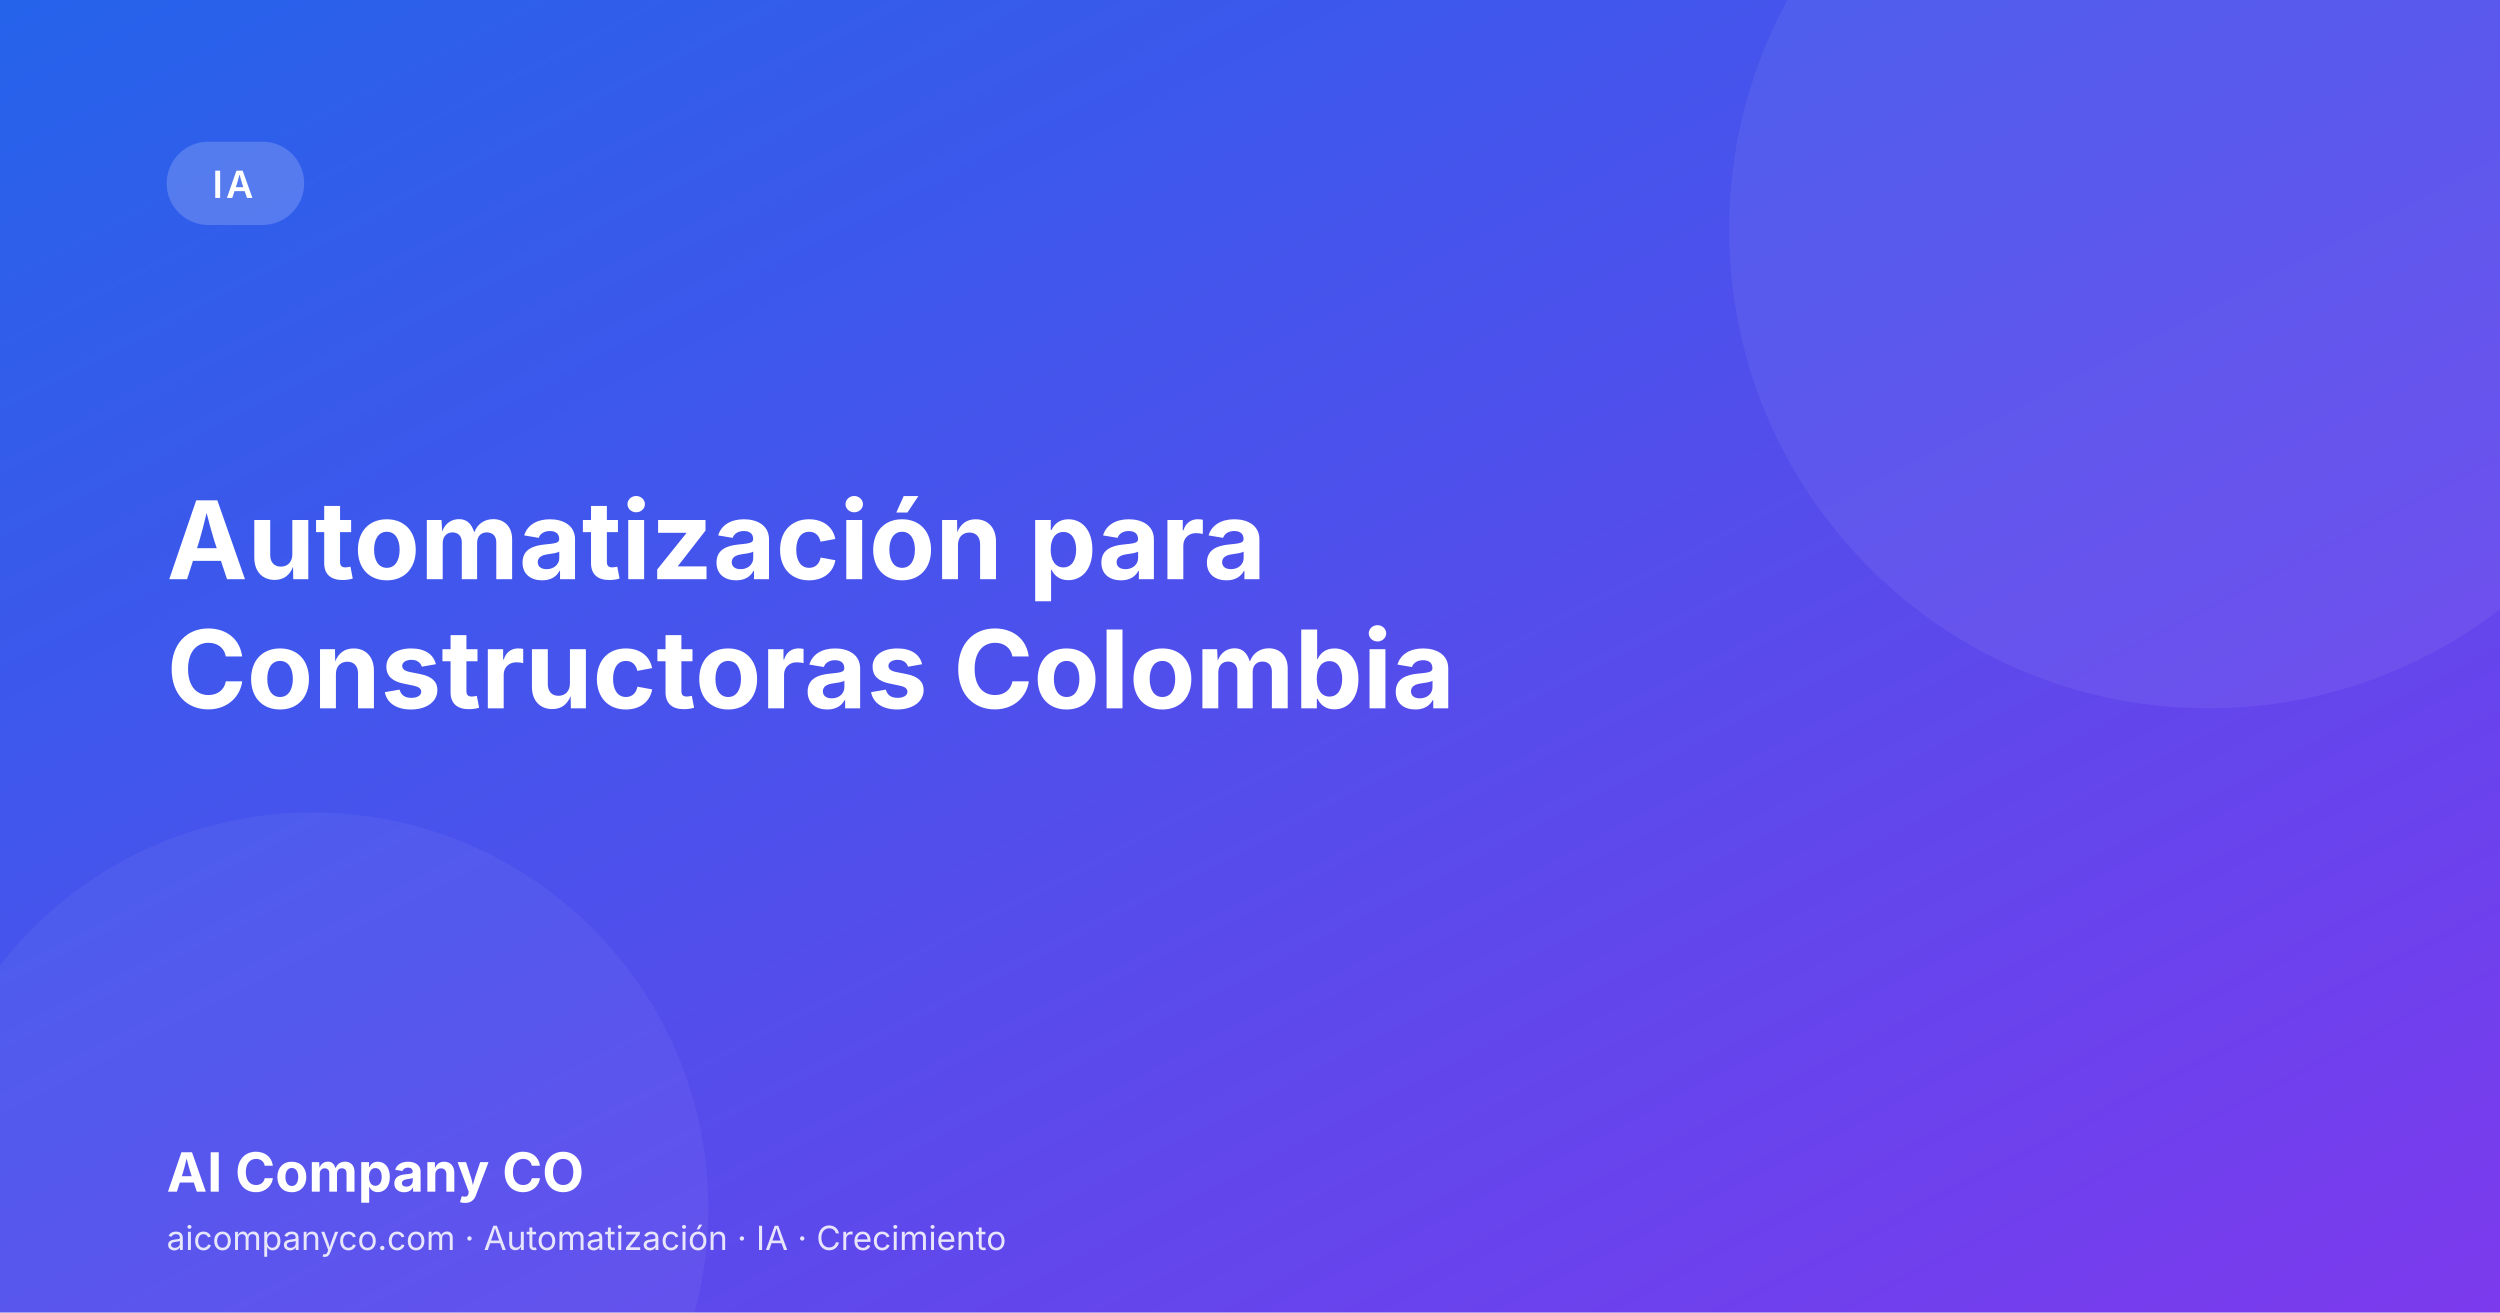
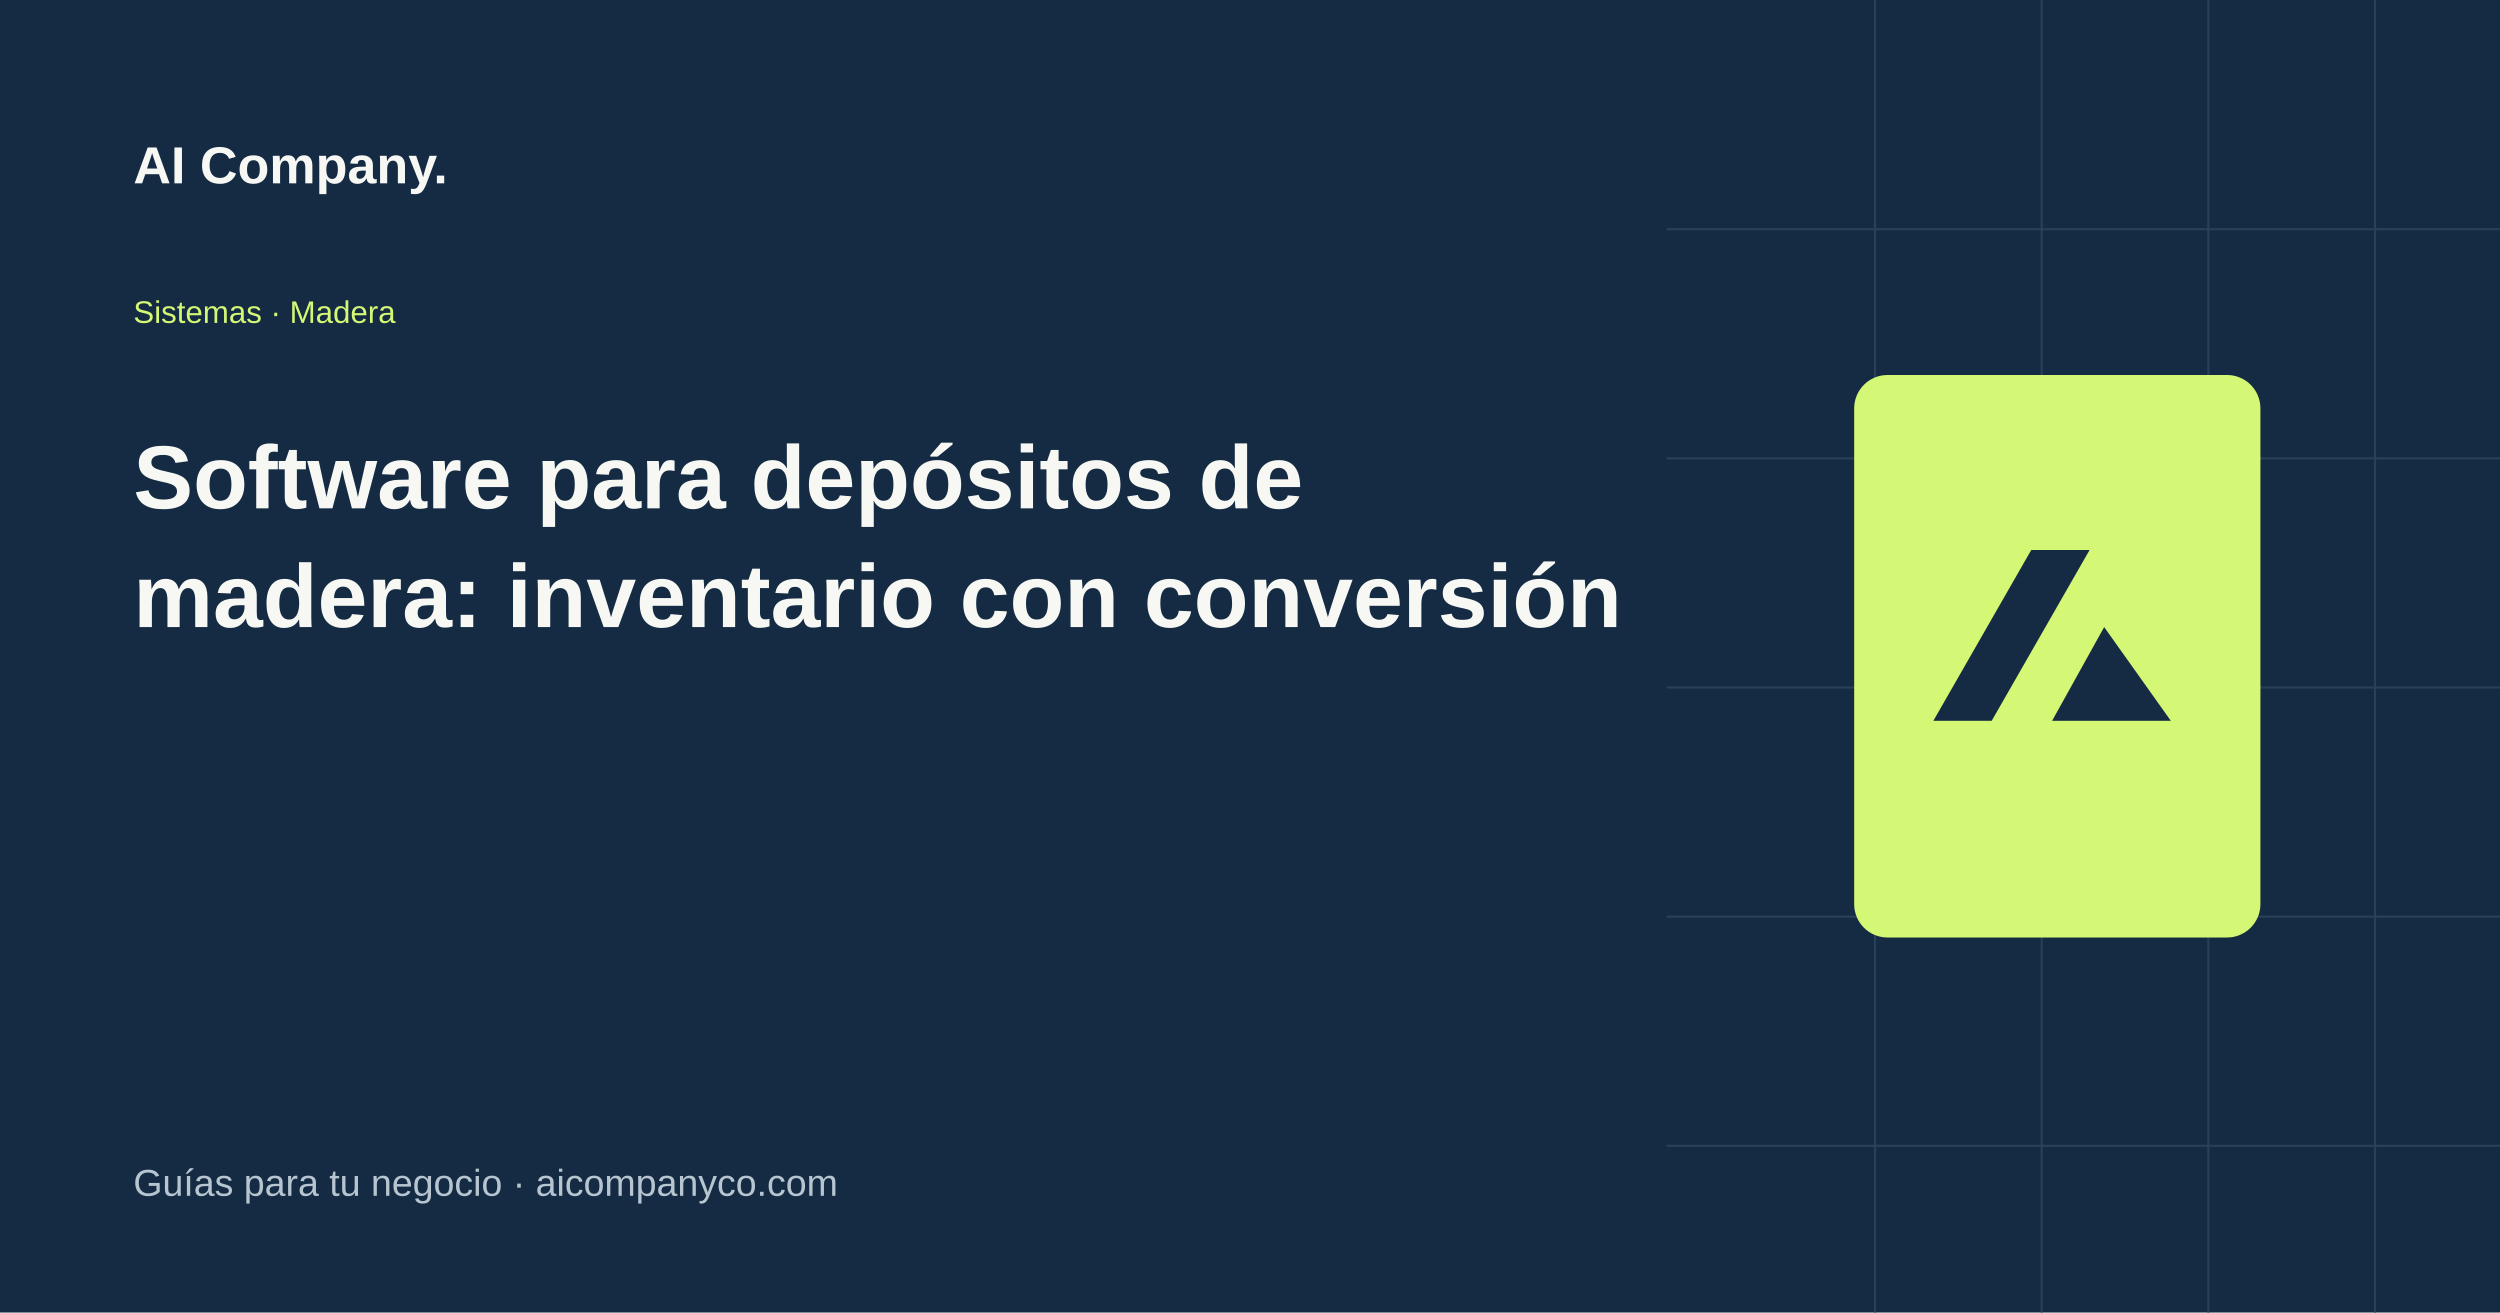
- <svg xmlns="http://www.w3.org/2000/svg" width="1200" height="630" viewBox="0 0 1200 630" role="img" aria-label="Automatización para Constructoras Colombia">
-   <defs>
-     <linearGradient id="bg" x1="0" y1="0" x2="1" y2="1">
-       <stop offset="0" stop-color="#2563EB" />
-       <stop offset="1" stop-color="#7C3AED" />
-     </linearGradient>
-   </defs>
-   <rect width="1200" height="630" fill="url(#bg)" />
-   <circle cx="1060" cy="110" r="230" fill="#ffffff" opacity="0.06" />
-   <circle cx="150" cy="580" r="190" fill="#ffffff" opacity="0.05" />
-   <rect x="80" y="68" width="66" height="40" rx="20" fill="#ffffff" opacity="0.18" />
-   <text x="102" y="95" font-family="Inter, Arial, sans-serif" font-size="18" font-weight="600" fill="#ffffff" letter-spacing="1.5">IA</text>
-   <text font-family="'Space Grotesk', Inter, Arial, sans-serif" font-size="52" font-weight="700" fill="#ffffff">
-     <tspan x="80" y="278">Automatización para</tspan>
-     <tspan x="80" y="340">Constructoras Colombia</tspan>
+ <svg xmlns="http://www.w3.org/2000/svg" width="1200" height="630" viewBox="0 0 1200 630">
+   <rect width="1200" height="630" fill="#142b43" />
+   <path d="M900 0v630M980 0v630M1060 0v630M1140 0v630M800 110h400M800 220h400M800 330h400M800 440h400M800 550h400" stroke="#294157" />
+   <rect x="890" y="180" width="195" height="270" rx="16" fill="#d4f775" />
+   <path d="m928 346 47-82h28l-47 82zm57 0 25-45 32 45z" fill="#142b43" />
+   <text x="64" y="88" font-family="Arial,sans-serif" font-size="25" font-weight="700" fill="#f7f8f4">AI Company.</text>
+   <text x="64" y="155" font-family="Arial,sans-serif" font-size="15" fill="#d4f775">Sistemas · Madera</text>
+   <text x="64" y="244" font-family="Arial,sans-serif" font-size="43" font-weight="700" fill="#f7f8f4">
+     <tspan x="64" dy="0">Software para depósitos de</tspan>
+     <tspan x="64" dy="57">madera: inventario con conversión</tspan>
  </text>
-   <text x="80" y="572" font-family="Inter, Arial, sans-serif" font-size="26" font-weight="700" fill="#ffffff">AI Company CO</text>
-   <text x="80" y="600" font-family="Inter, Arial, sans-serif" font-size="16" fill="#ffffff" opacity="0.85">aicompanyco.com · Automatización · IA · Crecimiento</text>
+   <text x="64" y="574" font-family="Arial,sans-serif" font-size="18" fill="#b7c5d0">Guías para tu negocio · aicompanyco.com</text>
</svg>
